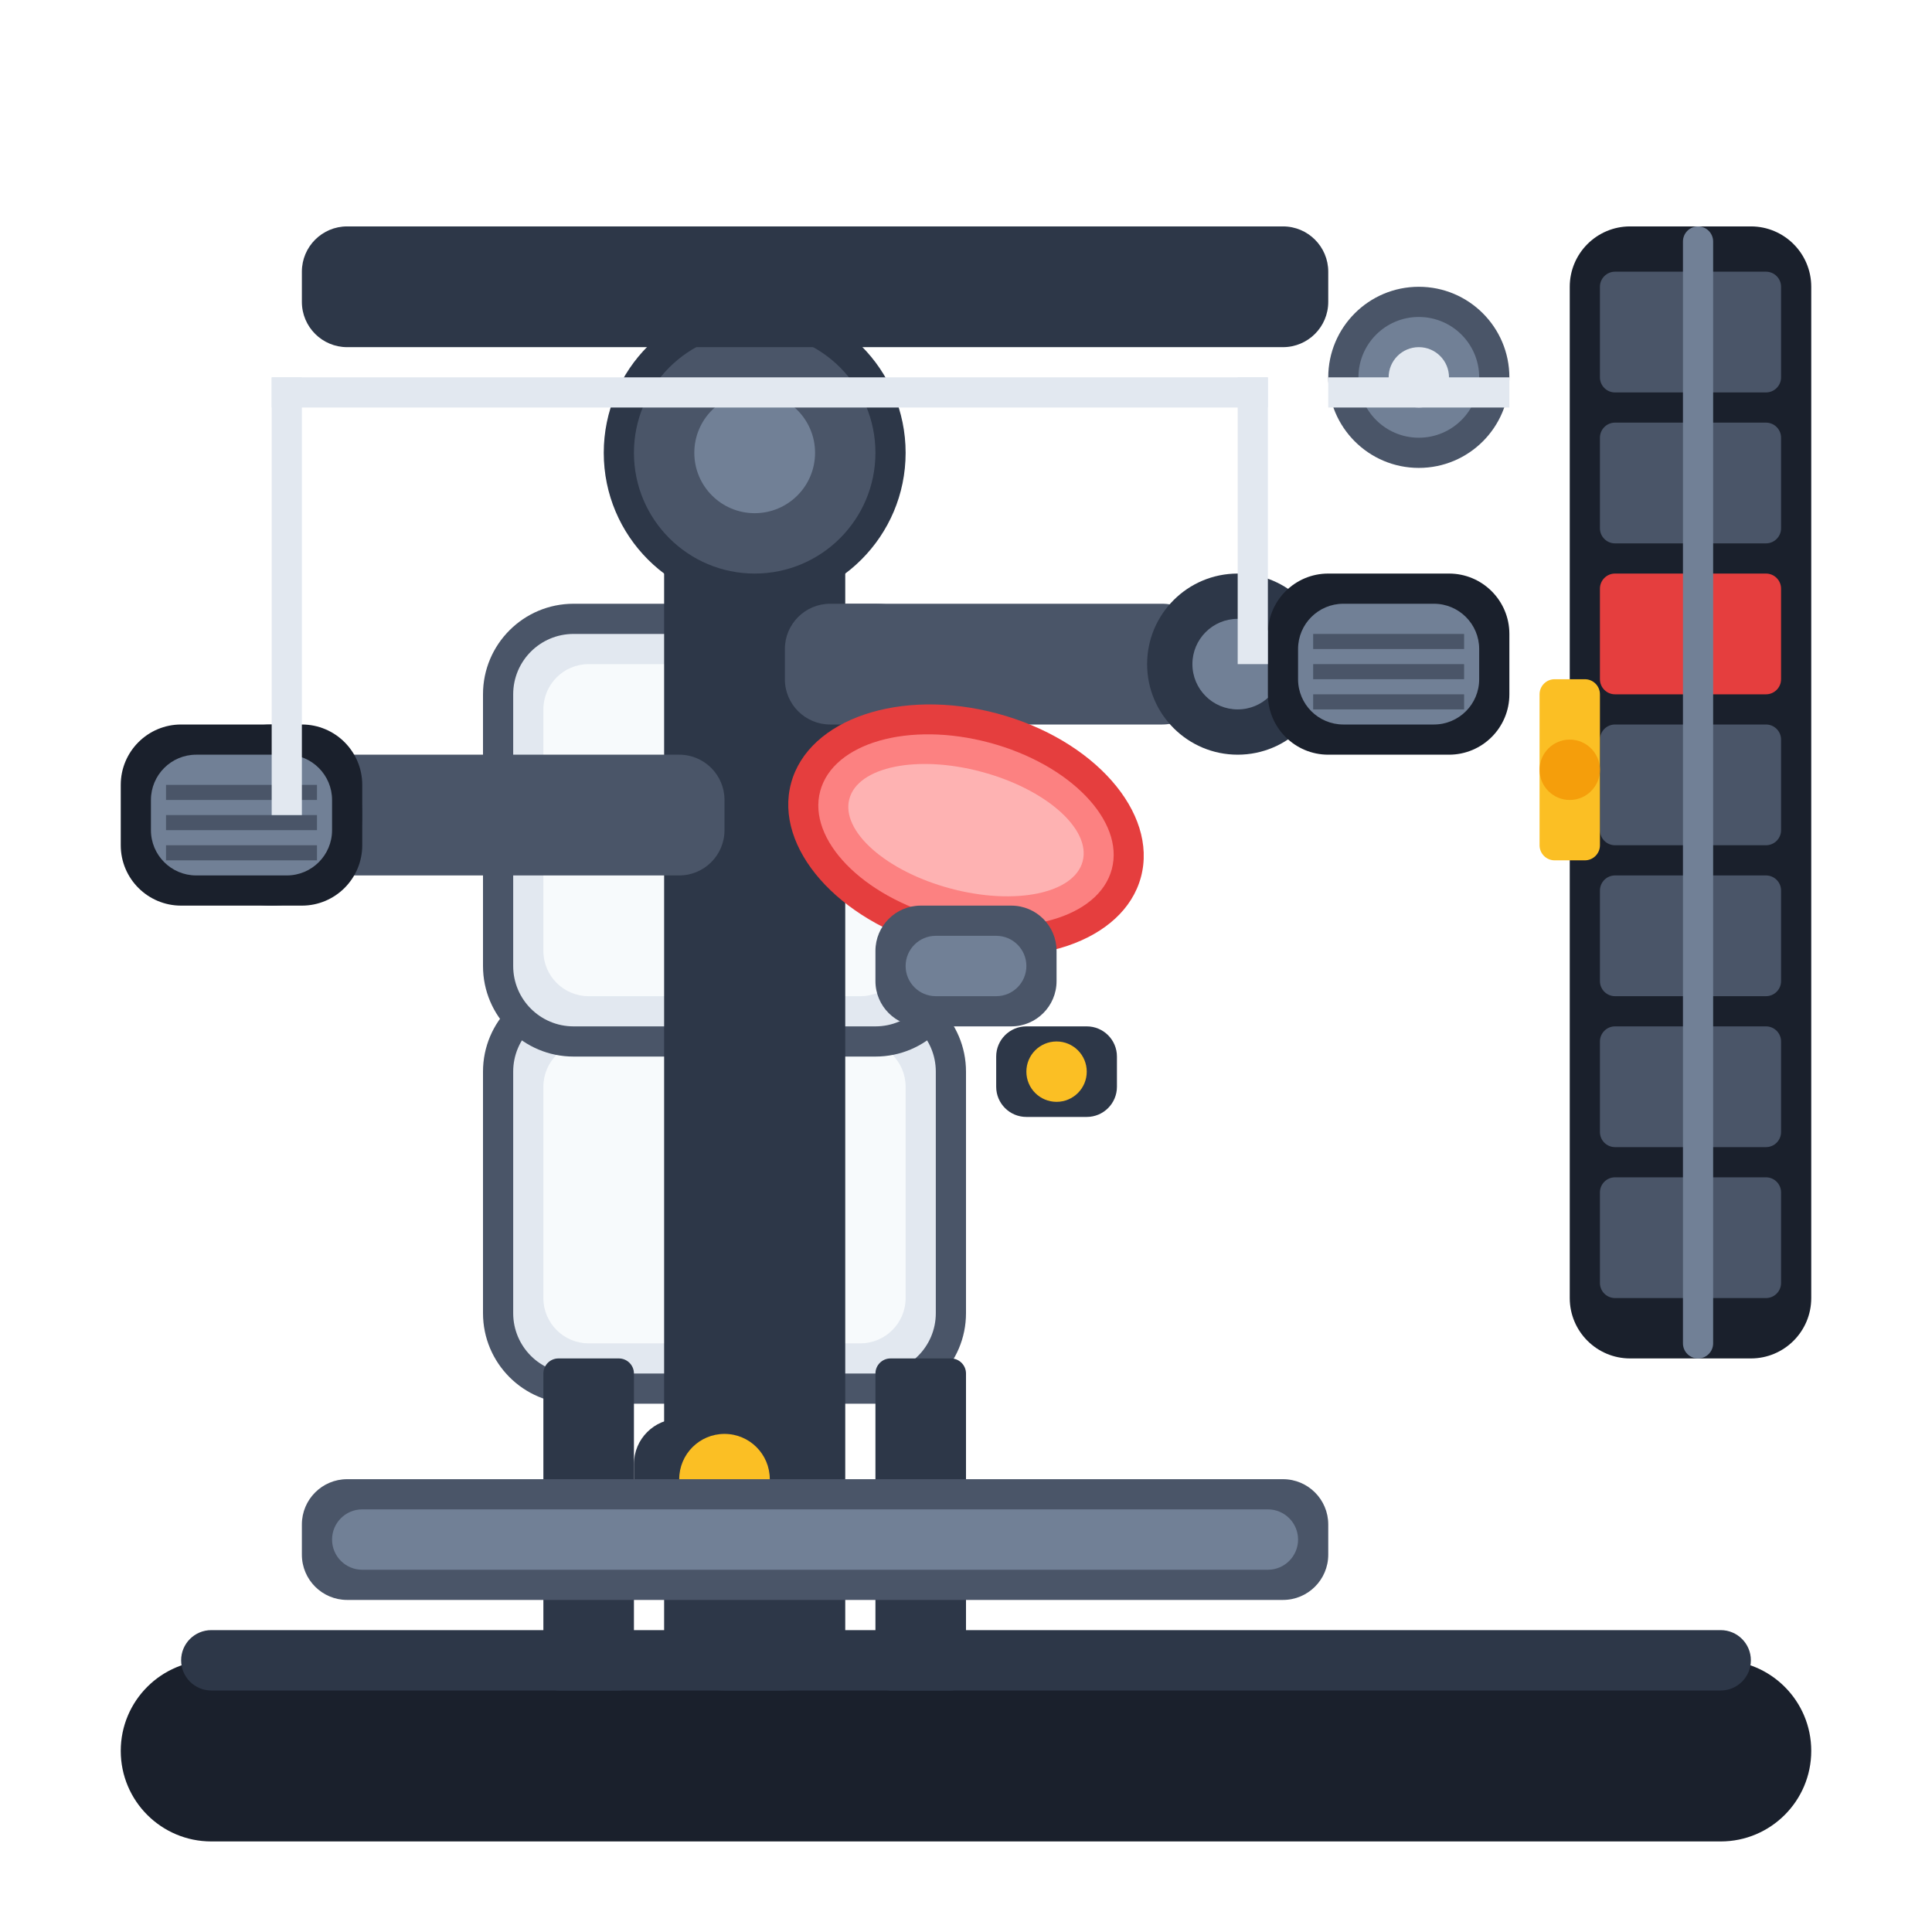
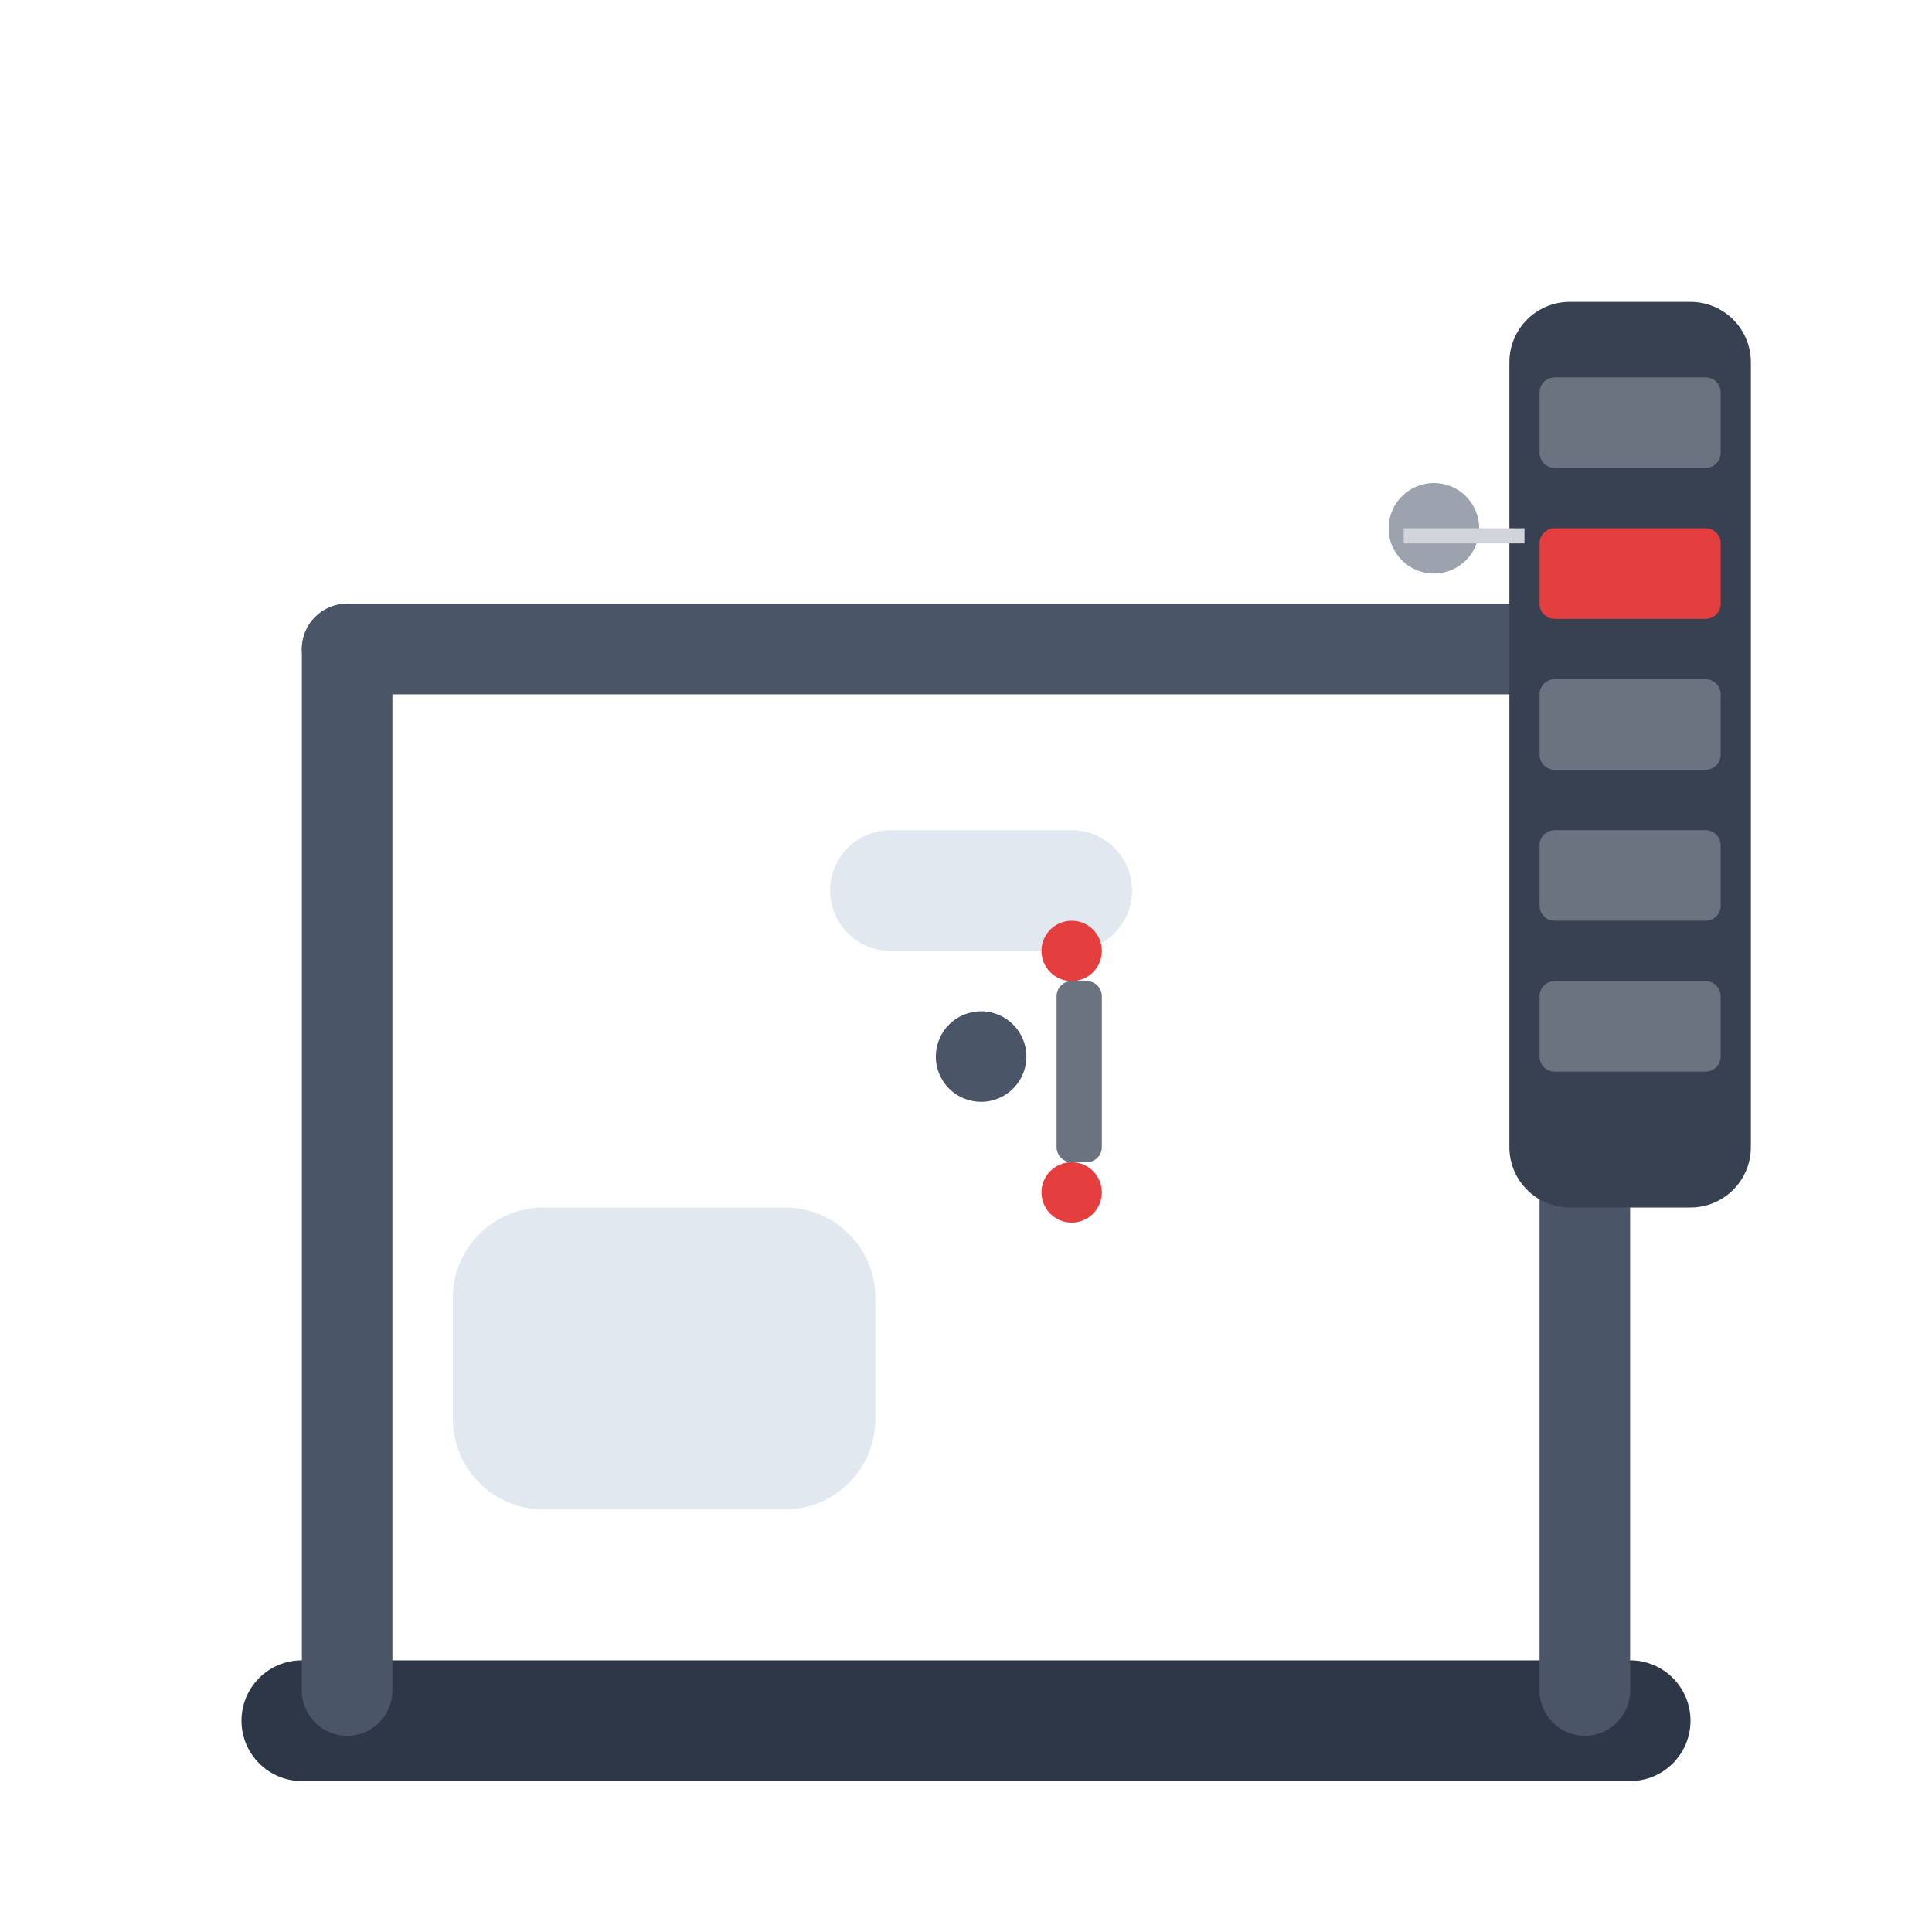
<svg xmlns="http://www.w3.org/2000/svg" width="128" height="128" viewBox="0 0 128 128">
-   <rect x="8" y="110" width="112" height="12" fill="#1a202c" rx="6" />
-   <rect x="12" y="108" width="104" height="4" fill="#2d3748" rx="2" />
-   <rect x="32" y="65" width="32" height="28" fill="#4a5568" rx="6" />
-   <rect x="34" y="67" width="28" height="24" fill="#e2e8f0" rx="4" />
-   <rect x="36" y="69" width="24" height="20" fill="#f7fafc" rx="3" />
-   <rect x="32" y="40" width="32" height="30" fill="#4a5568" rx="6" />
-   <rect x="34" y="42" width="28" height="26" fill="#e2e8f0" rx="4" />
-   <rect x="36" y="44" width="24" height="22" fill="#f7fafc" rx="3" />
-   <rect x="44" y="15" width="12" height="97" fill="#2d3748" rx="4" />
-   <circle cx="50" cy="30" r="10" fill="#2d3748" />
-   <circle cx="50" cy="30" r="8" fill="#4a5568" />
-   <circle cx="50" cy="30" r="4" fill="#718096" />
-   <rect x="20" y="50" width="28" height="8" fill="#4a5568" rx="3" />
-   <circle cx="18" cy="54" r="6" fill="#2d3748" />
-   <circle cx="18" cy="54" r="3" fill="#718096" />
-   <rect x="52" y="40" width="28" height="8" fill="#4a5568" rx="3" />
-   <circle cx="82" cy="44" r="6" fill="#2d3748" />
-   <circle cx="82" cy="44" r="3" fill="#718096" />
-   <rect x="8" y="48" width="16" height="12" fill="#1a202c" rx="4" />
-   <rect x="10" y="50" width="12" height="8" fill="#718096" rx="3" />
-   <rect x="84" y="38" width="16" height="12" fill="#1a202c" rx="4" />
-   <rect x="86" y="40" width="12" height="8" fill="#718096" rx="3" />
-   <rect x="11" y="52" width="10" height="1" fill="#4a5568" />
-   <rect x="11" y="54" width="10" height="1" fill="#4a5568" />
-   <rect x="11" y="56" width="10" height="1" fill="#4a5568" />
-   <rect x="87" y="42" width="10" height="1" fill="#4a5568" />
-   <rect x="87" y="44" width="10" height="1" fill="#4a5568" />
-   <rect x="87" y="46" width="10" height="1" fill="#4a5568" />
-   <ellipse cx="64" cy="55" rx="12" ry="8" fill="#e53e3e" transform="rotate(15 64 55)" />
-   <ellipse cx="64" cy="55" rx="10" ry="6" fill="#fc8181" transform="rotate(15 64 55)" />
-   <ellipse cx="64" cy="55" rx="8" ry="4" fill="#feb2b2" transform="rotate(15 64 55)" />
-   <rect x="58" y="60" width="12" height="8" fill="#4a5568" rx="3" />
-   <rect x="60" y="62" width="8" height="4" fill="#718096" rx="2" />
-   <rect x="104" y="15" width="16" height="75" fill="#1a202c" rx="4" />
-   <rect x="106" y="18" width="12" height="8" fill="#4a5568" rx="1" />
-   <rect x="106" y="28" width="12" height="8" fill="#4a5568" rx="1" />
-   <rect x="106" y="38" width="12" height="8" fill="#e53e3e" rx="1" />
-   <rect x="106" y="48" width="12" height="8" fill="#4a5568" rx="1" />
-   <rect x="106" y="58" width="12" height="8" fill="#4a5568" rx="1" />
-   <rect x="106" y="68" width="12" height="8" fill="#4a5568" rx="1" />
-   <rect x="106" y="78" width="12" height="8" fill="#4a5568" rx="1" />
-   <rect x="111.5" y="15" width="2" height="75" fill="#718096" rx="1" />
-   <circle cx="94" cy="25" r="6" fill="#4a5568" />
-   <circle cx="94" cy="25" r="4" fill="#718096" />
-   <circle cx="94" cy="25" r="2" fill="#e2e8f0" />
-   <rect x="88" y="25" width="12" height="2" fill="#e2e8f0" />
-   <rect x="82" y="25" width="2" height="19" fill="#e2e8f0" />
-   <rect x="18" y="25" width="2" height="29" fill="#e2e8f0" />
-   <rect x="18" y="25" width="66" height="2" fill="#e2e8f0" />
-   <rect x="102" y="45" width="4" height="12" fill="#fbbf24" rx="1" />
-   <circle cx="104" cy="51" r="2" fill="#f59e0b" />
-   <rect x="20" y="15" width="68" height="8" fill="#2d3748" rx="3" />
-   <rect x="42" y="94" width="12" height="8" fill="#2d3748" rx="3" />
-   <circle cx="48" cy="98" r="3" fill="#fbbf24" />
-   <rect x="36" y="90" width="6" height="22" fill="#2d3748" rx="1" />
-   <rect x="58" y="90" width="6" height="22" fill="#2d3748" rx="1" />
-   <rect x="20" y="98" width="68" height="8" fill="#4a5568" rx="3" />
-   <rect x="22" y="100" width="64" height="4" fill="#718096" rx="2" />
-   <rect x="66" y="68" width="8" height="6" fill="#2d3748" rx="2" />
-   <circle cx="70" cy="71" r="2" fill="#fbbf24" />
+   <rect x="16" y="110" width="96" height="8" fill="#2d3748" rx="4" />
+   <rect x="20" y="40" width="6" height="75" fill="#4a5568" rx="3" />
+   <rect x="102" y="40" width="6" height="75" fill="#4a5568" rx="3" />
+   <rect x="20" y="40" width="88" height="6" fill="#4a5568" rx="3" />
+   <rect x="30" y="80" width="28" height="20" fill="#e2e8f0" rx="6" />
+   <rect x="55" y="55" width="20" height="8" fill="#e2e8f0" rx="4" />
+   <rect x="70" y="65" width="3" height="12" fill="#6b7280" rx="1" />
+   <circle cx="71" cy="63" r="2" fill="#e53e3e" />
+   <circle cx="71" cy="79" r="2" fill="#e53e3e" />
+   <circle cx="65" cy="70" r="3" fill="#4a5568" />
+   <rect x="100" y="20" width="16" height="60" fill="#374151" rx="4" />
+   <rect x="102" y="25" width="12" height="6" fill="#6b7280" rx="1" />
+   <rect x="102" y="35" width="12" height="6" fill="#e53e3e" rx="1" />
+   <rect x="102" y="45" width="12" height="6" fill="#6b7280" rx="1" />
+   <rect x="102" y="55" width="12" height="6" fill="#6b7280" rx="1" />
+   <rect x="102" y="65" width="12" height="6" fill="#6b7280" rx="1" />
+   <circle cx="95" cy="35" r="3" fill="#9ca3af" />
+   <rect x="93" y="35" width="8" height="1" fill="#d1d5db" />
</svg>
